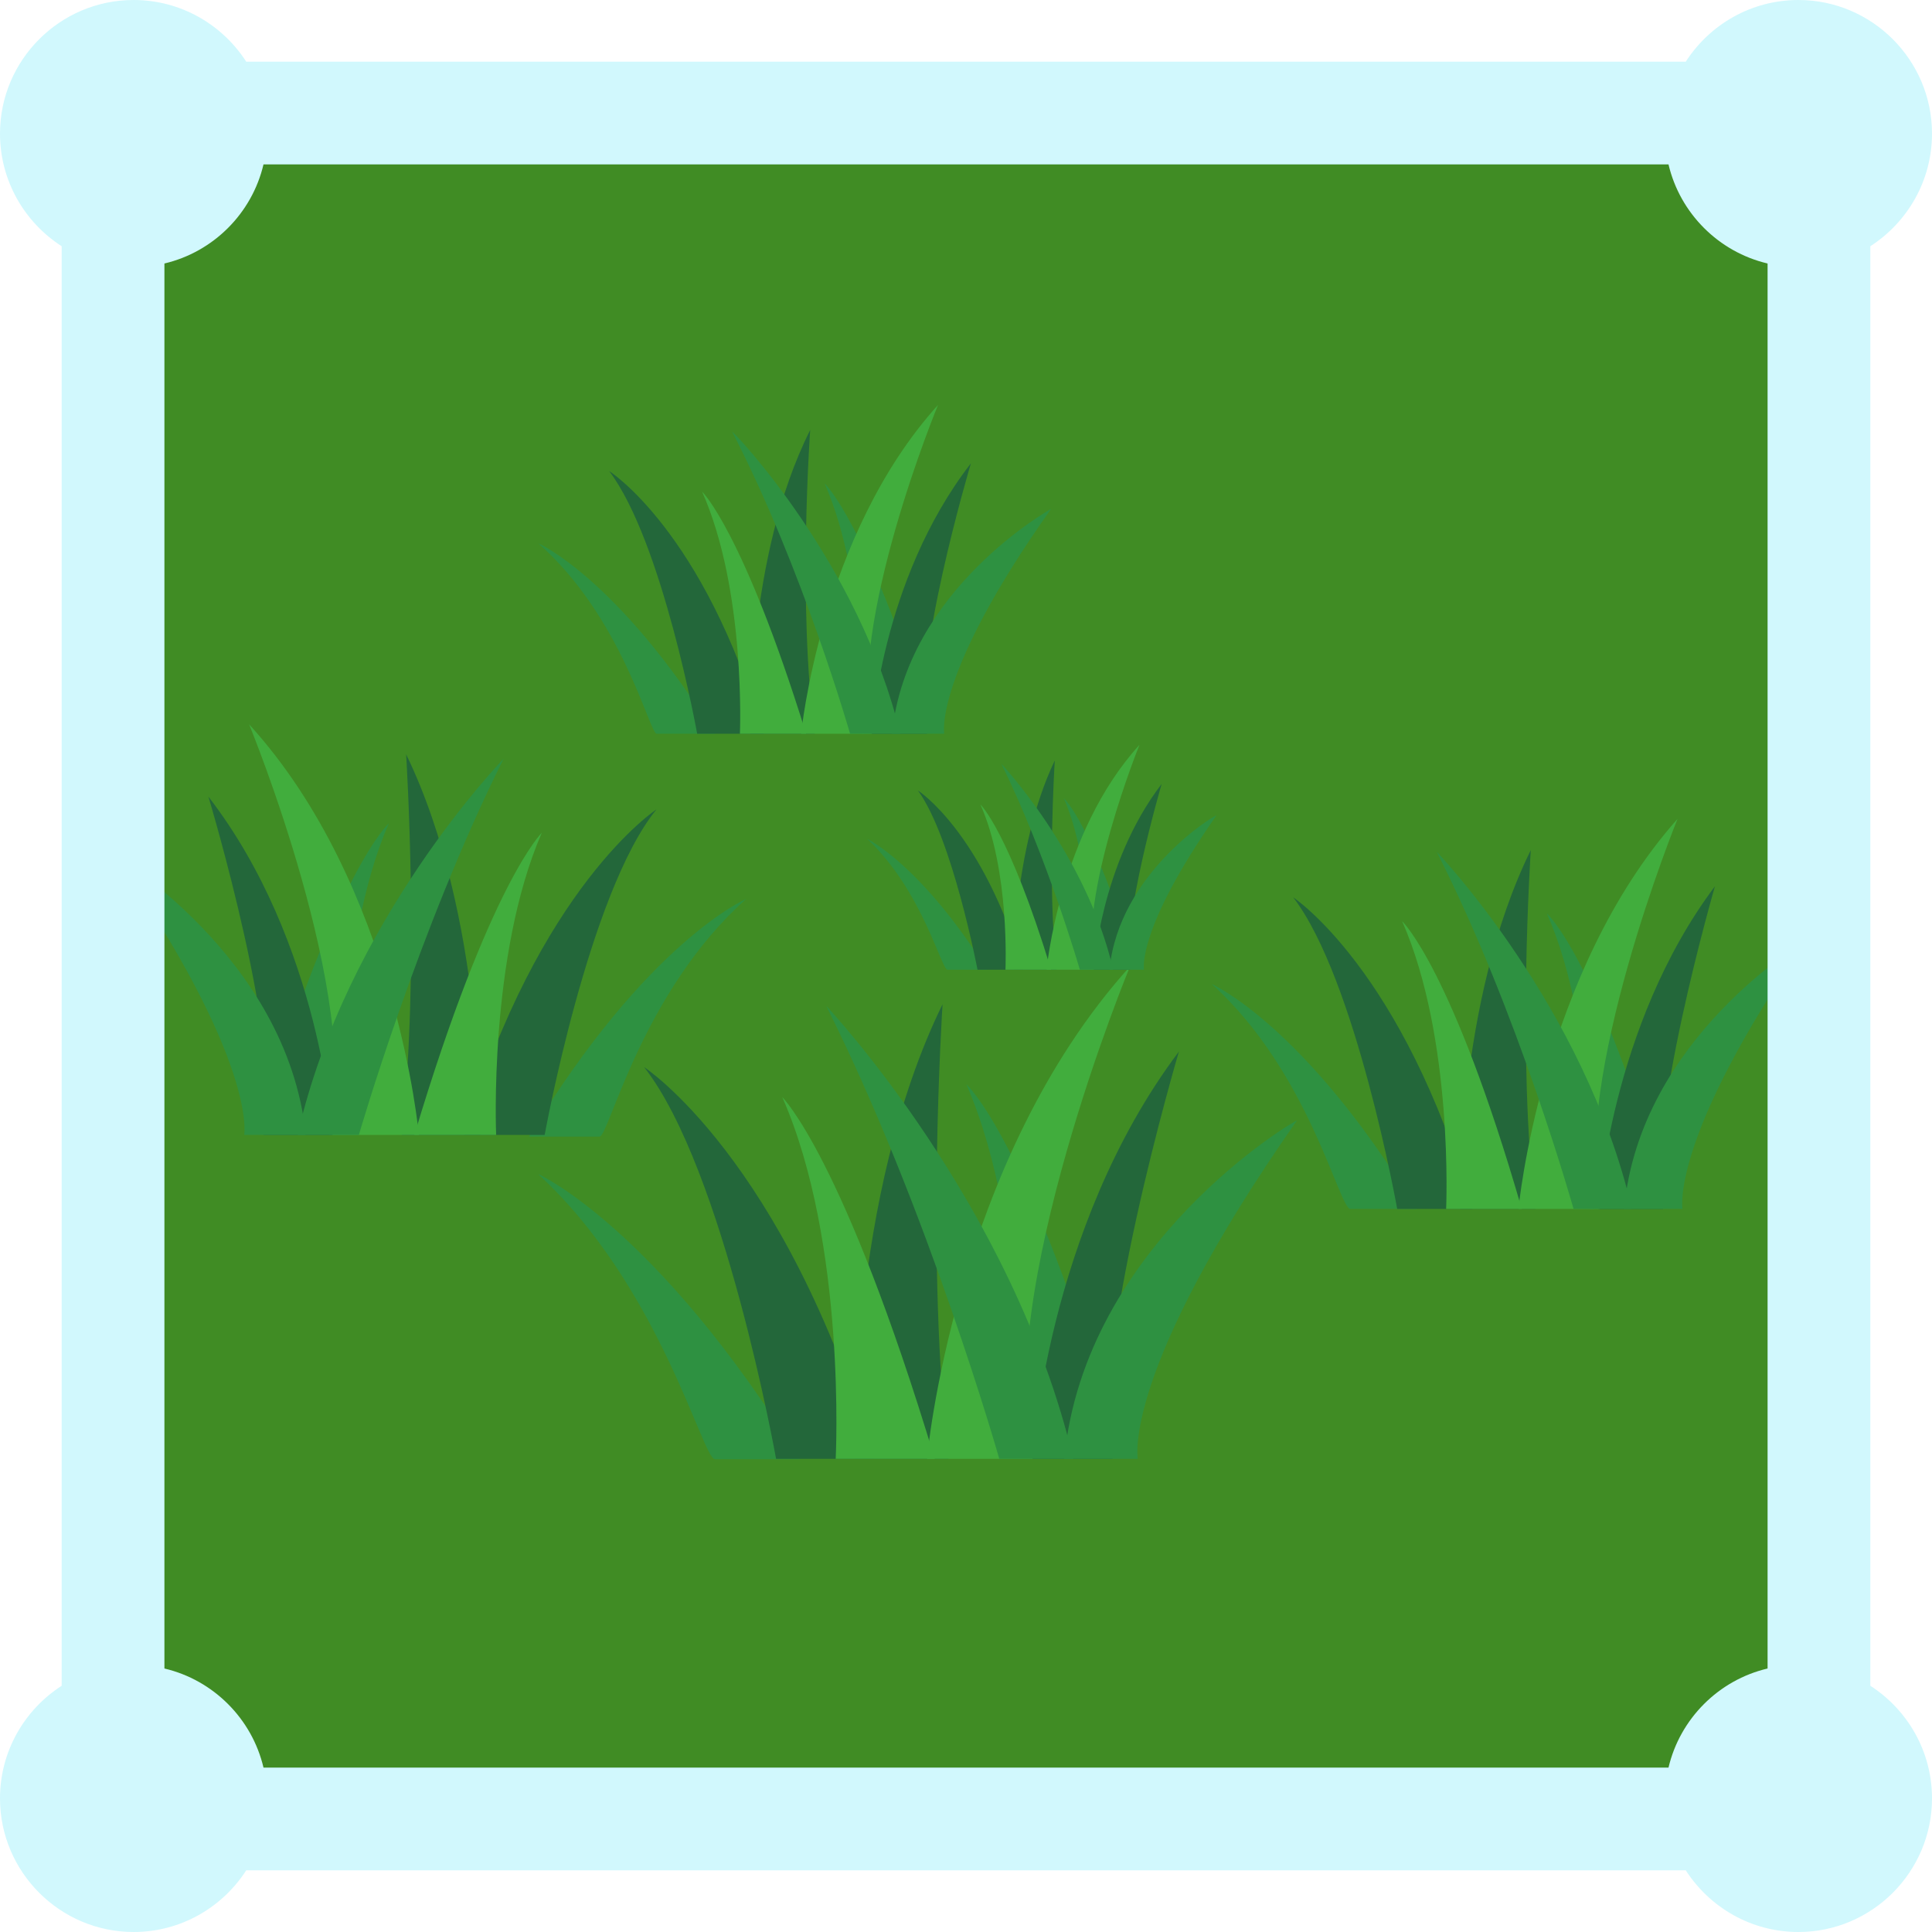
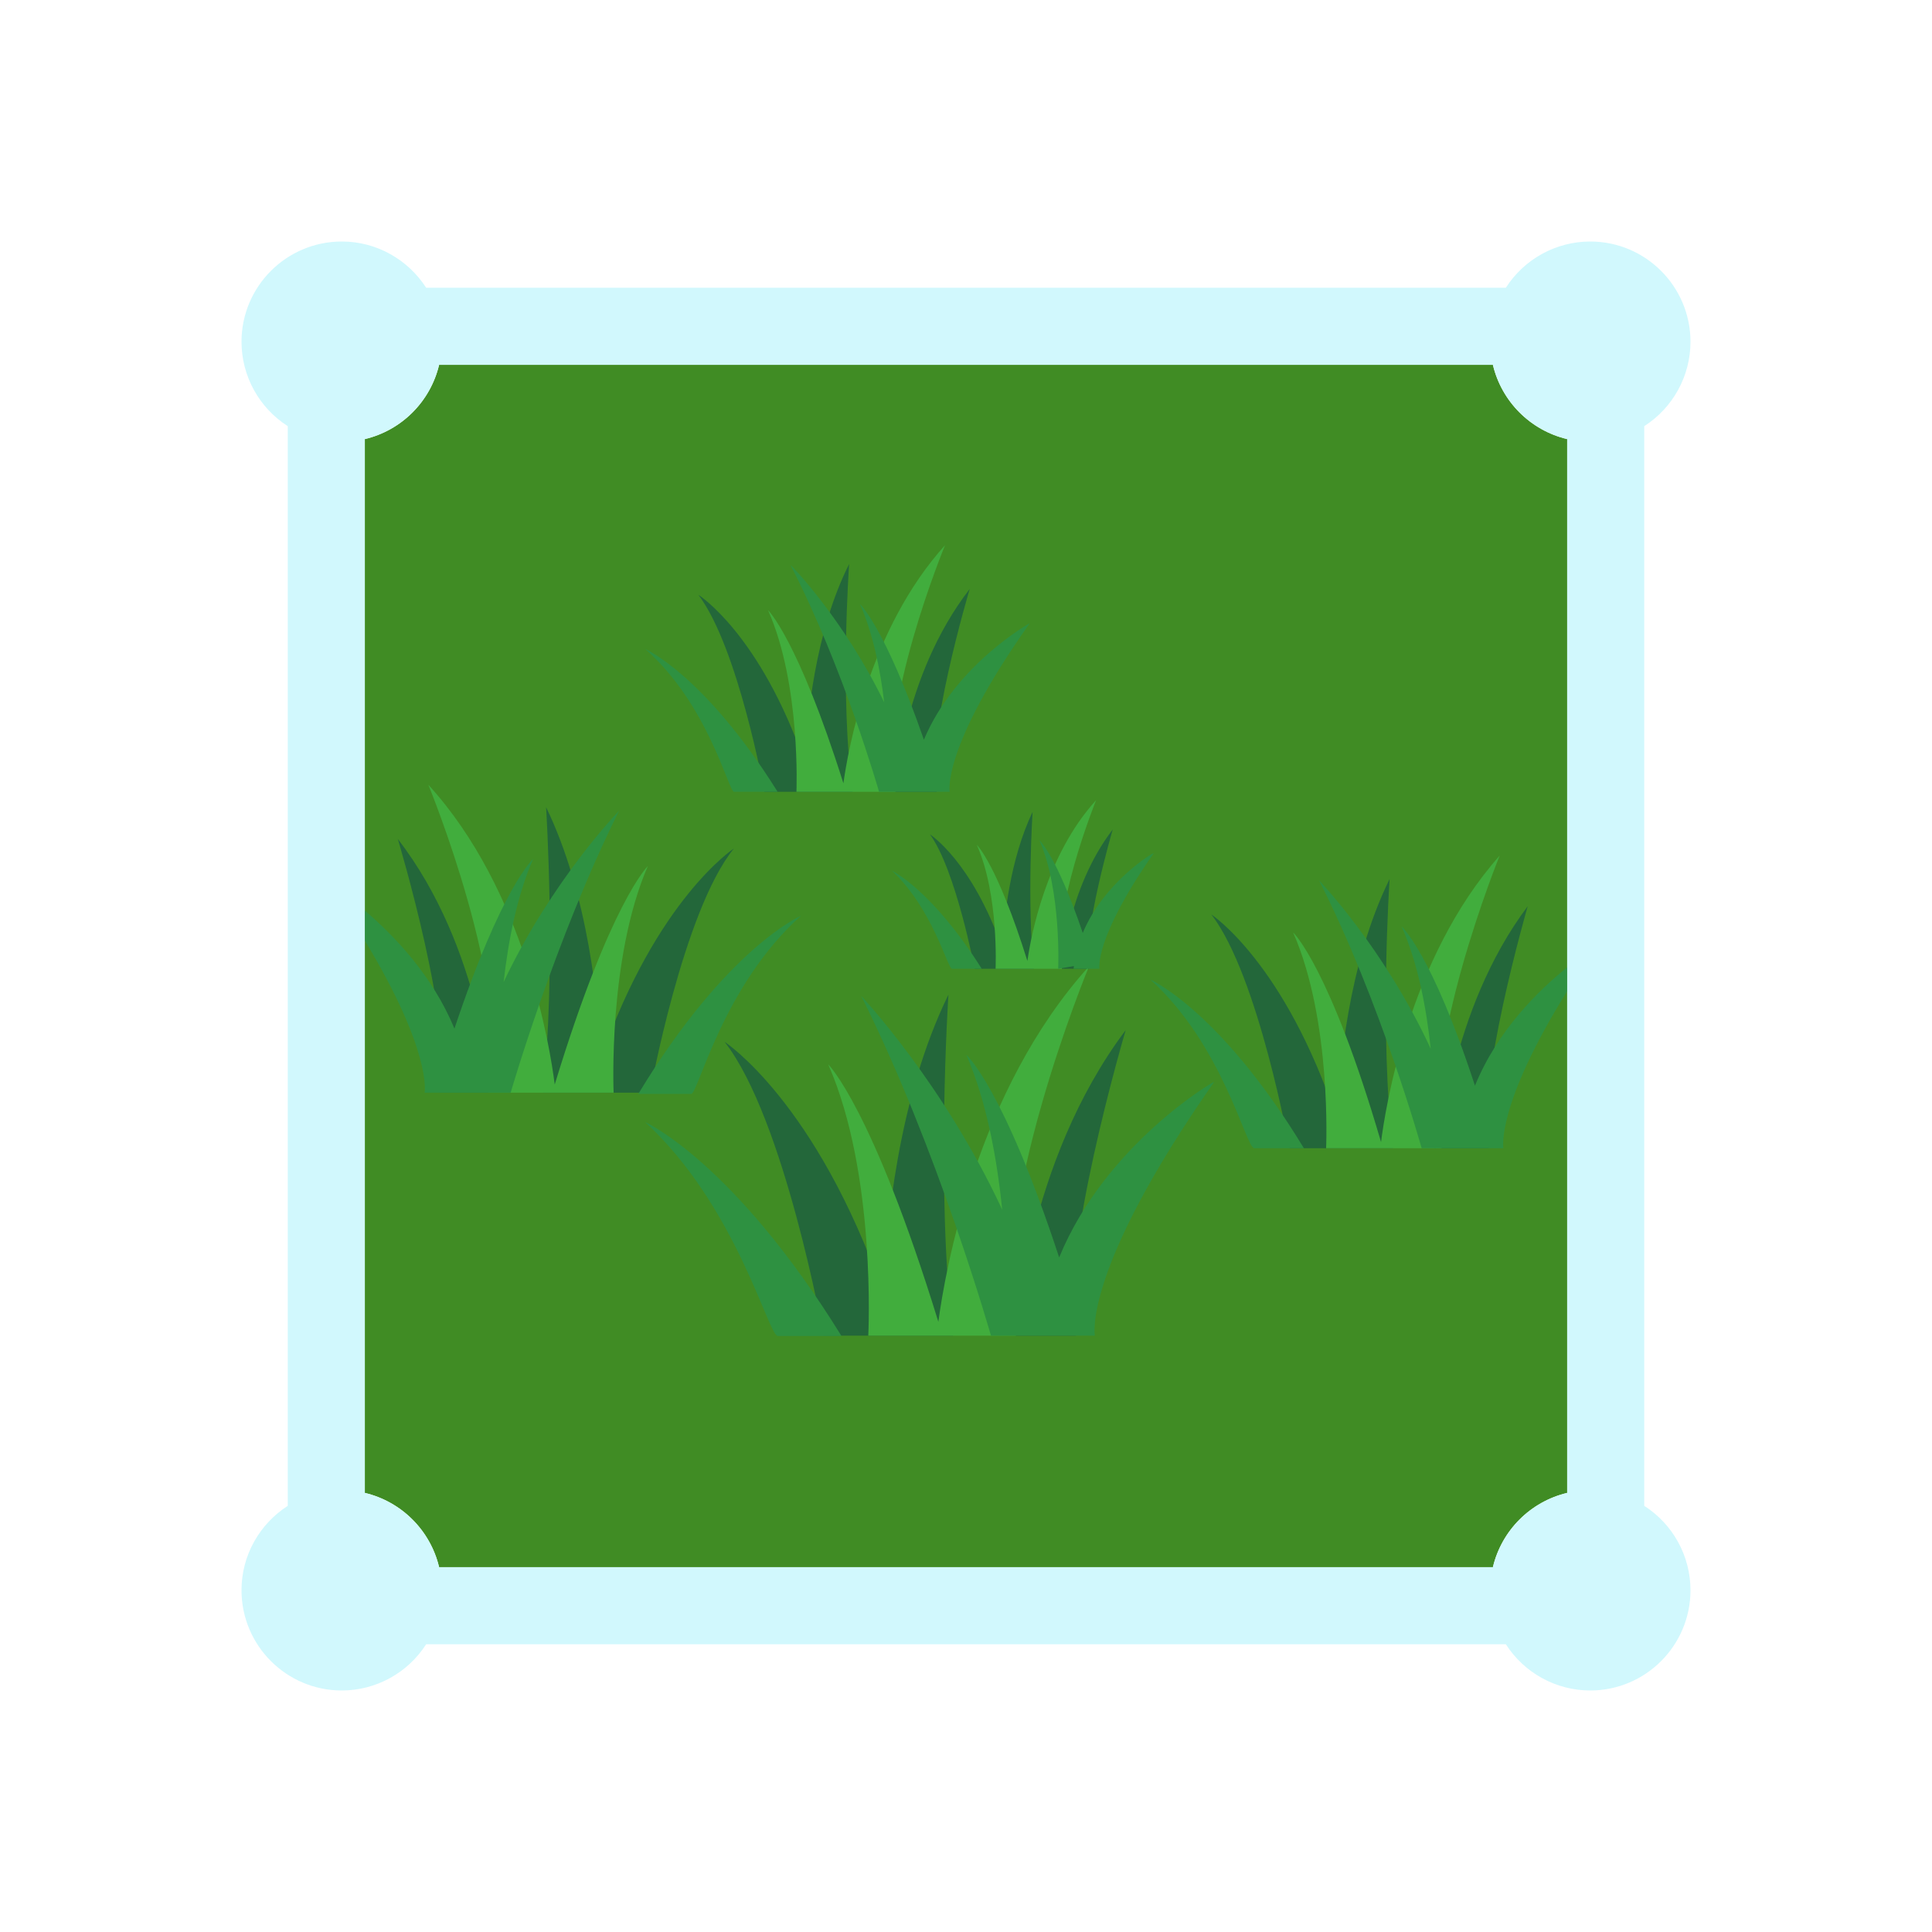
- <svg xmlns="http://www.w3.org/2000/svg" id="a" viewBox="0 0 47 47">
-   <defs>
-     <style>.c{fill:#2e9141;}.d{fill:#d1f8fd;fill-rule:evenodd;}.e{fill:#41ad3d;}.f{fill:#408c24;}.g{fill:#23673a;}</style>
-   </defs>
-   <rect class="f" x="2.76" y="2.76" width="41.48" height="41.93" />
-   <g>
-     <path class="c" d="M29.48,23.94c2.37,2.14,3.1,5.47,3.37,5.47h1.61c-2.72-4.48-4.98-5.47-4.98-5.47" />
-     <path class="g" d="M33.99,29.41s-1-5.59-2.53-7.58c0,0,2.68,1.76,4.36,7.58h-1.84" />
-     <path class="c" d="M38.7,29.41s.19-4.36-1.07-7.19c0,0,1.22,1.07,2.91,6.89l-1.84,.31" />
-     <path class="g" d="M35.52,29.41s-.11-5.01,1.72-8.73c0,0-.34,5.09,.11,8.73h-1.84" />
-     <path class="e" d="M36.94,29.41s.54-5.74,3.87-9.49c0,0-2.6,6.39-1.88,9.49h-1.99" />
-     <path class="g" d="M38.89,29.41s.27-4.44,2.83-7.85c0,0-1.72,5.93-1.26,7.85h-1.57" />
-     <path class="c" d="M39.7,29.41h-1.42s-1.34-4.78-3.33-8.69c0,0,3.6,3.75,4.75,8.69" />
-     <path class="c" d="M39.51,29.41h1.42s-.31-1.72,3.02-6.54c0,0-4.06,2.37-4.44,6.54" />
-     <path class="e" d="M35.18,29.41s.19-4.13-1.07-7c0,0,1.22,1.15,2.91,7h-1.84" />
-     <path class="c" d="M13.1,28.57c2.95,2.72,3.98,6.89,4.29,6.93h2.07c-3.48-5.63-6.35-6.93-6.35-6.93" />
-     <path class="g" d="M18.88,35.49s-1.26-7.04-3.21-9.53c0,0,3.41,2.22,5.59,9.53h-2.37" />
-     <path class="c" d="M24.81,35.49s.27-5.51-1.3-9.11c0,0,1.49,1.3,3.67,8.69l-2.37,.42" />
-     <path class="g" d="M20.79,35.49s-.15-6.39,2.14-11.06c0,0-.42,6.43,.15,11.06h-2.3" />
-     <path class="e" d="M22.55,35.49s.65-7.23,4.94-11.98c0,0-3.33,8.04-2.37,11.98h-2.56" />
-     <path class="g" d="M25.12,35.49s.31-5.59,3.56-9.91c0,0-2.22,7.5-1.61,9.91h-1.95" />
-     <path class="c" d="M26.11,35.49h-1.8s-1.72-6.05-4.21-11.02c0,0,4.55,4.82,6.01,11.02" />
-     <path class="c" d="M25.88,35.49h1.8s-.42-2.1,3.87-8.23c0-.04-5.17,2.99-5.66,8.23" />
-     <path class="e" d="M20.33,35.49s.27-5.24-1.3-8.8c0,0,1.49,1.45,3.71,8.8h-2.41" />
-     <path class="c" d="M21.1,20.41c1.34,1.26,1.8,3.18,1.95,3.18h.96c-1.61-2.56-2.91-3.18-2.91-3.18" />
-     <path class="g" d="M23.78,23.59s-.61-3.21-1.45-4.36c0,0,1.57,1,2.56,4.36h-1.11" />
-     <path class="c" d="M26.49,23.59s.11-2.53-.61-4.17c0,0,.69,.61,1.72,3.98l-1.11,.19" />
-     <path class="g" d="M24.66,23.59s-.04-2.91,1-5.09c0,0-.19,2.95,.04,5.09h-1.03" />
-     <path class="e" d="M25.46,23.59s.31-3.33,2.26-5.47c0,0-1.49,3.67-1.11,5.47h-1.15" />
-     <path class="g" d="M26.61,23.59s.15-2.56,1.65-4.52c0,0-1,3.41-.77,4.52h-.88" />
-     <path class="c" d="M27.07,23.59h-.8s-.8-2.76-1.91-5.01c-.04-.04,2.07,2.18,2.72,5.01" />
-     <path class="c" d="M26.99,23.59h.84s-.19-.96,1.76-3.75c0-.04-2.37,1.38-2.6,3.75" />
-     <path class="e" d="M24.46,23.59s.11-2.41-.61-4.02c0,0,.69,.65,1.72,4.02h-1.11" />
-     <path class="c" d="M18.15,21.87c-2.53,2.26-3.33,5.74-3.56,5.78h-1.72c2.87-4.75,5.28-5.78,5.28-5.78" />
-     <path class="g" d="M13.25,27.61s1.07-5.89,2.72-7.92c0,0-2.87,1.88-4.67,7.92h1.95" />
-     <path class="c" d="M8.35,27.61s-.19-4.63,1.11-7.58c0,0-1.26,1.11-3.1,7.23l1.99,.34" />
-     <path class="g" d="M11.68,27.61s.11-5.32-1.8-9.26c0,0,.34,5.36-.11,9.26h1.91" />
-     <path class="e" d="M10.19,27.61s-.54-6.05-4.13-9.99c0,0,2.76,6.7,1.95,9.99h2.18" />
-     <path class="g" d="M8.09,27.61s-.27-4.67-3.02-8.23c0,0,1.88,6.24,1.34,8.23h1.68" />
-     <path class="c" d="M7.24,27.61h1.49s1.45-5.01,3.52-9.15c0,0-3.83,3.94-5.01,9.15" />
-     <path class="c" d="M7.43,27.61h-1.49s.34-1.76-3.21-6.89c-.08,.04,4.25,2.49,4.71,6.89" />
-     <path class="e" d="M12.07,27.61s-.19-4.36,1.11-7.35c0,0-1.26,1.22-3.1,7.35h1.99" />
-     <path class="c" d="M13.1,13.22c2.03,1.8,2.68,4.55,2.87,4.63h1.42c-2.37-3.79-4.29-4.63-4.29-4.63" />
-     <path class="g" d="M16.96,17.85s-.84-4.67-2.14-6.39c0,0,2.3,1.45,3.75,6.39h-1.61" />
-     <path class="c" d="M20.98,17.85s.15-3.67-.92-6.09c0,0,1,.92,2.53,5.78l-1.61,.31" />
-     <path class="g" d="M18.26,17.85s-.11-4.29,1.45-7.39c0,0-.31,4.29,.11,7.39h-1.57" />
-     <path class="e" d="M19.49,17.85s.46-4.82,3.33-8c0,0-2.22,5.36-1.61,8h-1.72" />
-     <path class="g" d="M21.21,17.85s.19-3.71,2.41-6.58c0,0-1.49,4.98-1.07,6.58h-1.34" />
-     <path class="c" d="M21.9,17.85h-1.22s-1.15-4.02-2.87-7.35c.04,0,3.1,3.21,4.09,7.35" />
-     <path class="c" d="M21.71,17.85h1.26s-.27-1.42,2.6-5.47c0,0-3.52,1.95-3.87,5.47" />
-     <path class="e" d="M18,17.85s.15-3.48-.92-5.89c0,0,1,.96,2.53,5.89h-1.61" />
+ <svg xmlns="http://www.w3.org/2000/svg" xml:space="preserve" fill-rule="evenodd" stroke-linejoin="round" stroke-miterlimit="2" clip-rule="evenodd" viewBox="0 0 64 64">
+   <g id="green">
+     <path fill="#408c24" d="M49.454 12.085a3.32 3.32 0 0 0 2.461 2.461v34.908a3.32 3.32 0 0 0-2.461 2.461H14.546a3.32 3.32 0 0 0-2.461-2.461V14.546a3.32 3.32 0 0 0 2.461-2.461h34.908Z" />
+     <path fill="#23673a" d="M46.145 38.036h-3.432s-1.021-5.709-2.584-7.742c0 0 2.445 1.606 4.161 6.798.064-1.654.365-5.171 1.742-7.972 0 0-.347 5.198.113 8.916Zm-10.969-5.944s.153-2.615 1.685-4.616c0 0-1.021 3.482-.786 4.616h-.899Zm-13.644 4.105h-3.554c.459-3.983.112-9.457.112-9.457 1.403 2.893 1.739 6.514 1.817 8.322 1.836-5.272 4.403-6.953 4.403-6.953-1.685 2.073-2.778 8.088-2.778 8.088Zm6.71-9.967h-2.921s-.858-4.77-2.186-6.526c0 0 2.051 1.293 3.529 5.579.06-1.463.329-4.341 1.465-6.6 0 0-.316 4.381.113 7.547Zm-11.98 9.967h-1.716c.552-2.032-1.368-8.405-1.368-8.405 2.808 3.636 3.084 8.405 3.084 8.405Zm17.392 8.048s.317-5.709 3.636-10.121c0 0-2.267 7.66-1.644 10.121h-1.992Zm-2.083 0h-4.289s-1.287-7.19-3.279-9.733c0 0 3.039 1.978 5.254 8.323.092-2.183.492-6.481 2.161-9.885 0 0-.429 6.567.153 11.295Zm16.146-6.209s.276-4.535 2.891-8.017c0 0-1.757 6.056-1.287 8.017h-1.604ZM29.661 26.23s.194-3.789 2.462-6.72c0 0-1.522 5.086-1.093 6.72h-1.369Zm4.586 5.862h-1.961s-.623-3.278-1.481-4.453c0 0 1.39.886 2.398 3.778.053-1.006.253-2.951 1.003-4.523 0 0-.194 3.012.041 5.198Z" />
+     <path fill="#41ad3d" d="M29.661 26.23h-3.278s.153-3.554-.94-6.016c0 0 .983.944 2.496 5.734.15-1.089.854-5.104 3.367-7.888 0 0-2.268 5.474-1.645 8.17Zm3.993 18.015h-4.891s.275-5.351-1.328-8.987c0 0 1.459 1.42 3.649 8.529.226-1.685 1.262-7.648 4.991-11.777 0 0-3.401 8.211-2.421 12.235Zm1.522-12.153H32.98s.113-2.461-.623-4.106c0 0 .67.631 1.677 3.847.119-.834.614-3.504 2.276-5.327 0 0-1.522 3.748-1.134 5.586Zm-14.849 4.105H16.18c.828-3.36-1.991-10.202-1.991-10.202 3.21 3.523 4.032 8.699 4.187 9.932 1.835-6.026 3.084-7.236 3.084-7.236-1.327 3.054-1.133 7.506-1.133 7.506Zm27.431 1.839h-3.829s.194-4.218-1.093-7.149c0 0 1.218 1.148 2.913 6.947.133-1.062.902-6.081 3.929-9.49 0 0-2.655 6.526-1.92 9.692Z" />
+     <path fill="#2e9141" d="M12.085 30.164c.966.824 2.239 2.143 2.969 3.909 1.571-4.704 2.607-5.617 2.607-5.617-.537 1.22-.825 2.721-.978 4.076 1.61-3.398 3.828-5.679 3.828-5.679-2.114 4.228-3.595 9.344-3.595 9.344h-2.85s.258-1.331-1.981-5.04v-.993Zm39.83 2.668c-2.367 3.803-2.114 5.204-2.114 5.204h-2.217l-.061.01v-.01h-.429s-1.368-4.882-3.4-8.875c0 0 2.163 2.254 3.701 5.581-.141-1.326-.42-2.827-.964-4.049 0 0 .991.869 2.429 5.272.75-1.842 2.123-3.175 3.055-3.92v.787Zm-16.341-.829-.52.089s.112-2.584-.623-4.259c0 0 .564.499 1.437 3.071.71-1.698 2.352-2.676 2.352-2.642-1.992 2.849-1.798 3.83-1.798 3.83h-.858l.01-.089Zm.695 12.242h-3.442s-1.756-6.179-4.299-11.254c0 0 2.724 2.886 4.671 7.082-.17-1.678-.512-3.579-1.189-5.132 0 0 1.221 1.066 3.076 6.713 1.538-3.745 5.135-5.848 5.135-5.814-4.381 6.26-3.952 8.405-3.952 8.405Zm1.838-11.796s2.308 1.011 5.086 5.587h-1.644c-.276 0-1.021-3.401-3.442-5.587Zm-16.728 4.729h.01s2.931 1.328 6.485 7.077H25.76c-.317-.041-1.369-4.299-4.381-7.077Zm5.157-6.843c-2.584 2.308-3.401 5.862-3.636 5.903h-1.756c2.931-4.851 5.392-5.903 5.392-5.903Zm-5.157-8.834s1.961.858 4.381 4.729h-1.45c-.194-.082-.858-2.89-2.931-4.729Zm8.17 7.343s1.328.633 2.972 3.248h-.981c-.153 0-.623-1.961-1.991-3.248Zm1.91-2.614H29.12s-1.174-4.106-2.931-7.507c.031 0 1.794 1.842 3.101 4.544-.128-1.075-.366-2.268-.803-3.257 0 0 .821.756 2.118 4.493 1.055-2.5 3.509-3.86 3.509-3.86-2.931 4.137-2.655 5.587-2.655 5.587Z" />
  </g>
-   <g id="b">
-     <path class="d" d="M1.5,5.99c-.9-.58-1.5-1.59-1.5-2.74C0,1.46,1.46,0,3.25,0c1.15,0,2.16,.6,2.74,1.5H41.01c.58-.9,1.59-1.5,2.74-1.5,1.79,0,3.25,1.46,3.25,3.25,0,1.15-.6,2.16-1.5,2.74V41.01c.9,.58,1.5,1.59,1.5,2.74,0,1.79-1.46,3.25-3.25,3.25-1.15,0-2.16-.6-2.74-1.5H5.99c-.58,.9-1.59,1.5-2.74,1.5-1.79,0-3.25-1.46-3.25-3.25,0-1.15,.6-2.16,1.5-2.74V5.99Zm39.09-1.99H6.41c-.28,1.19-1.22,2.13-2.41,2.41V40.59c1.19,.28,2.13,1.22,2.41,2.41H40.59c.28-1.19,1.22-2.13,2.41-2.41V6.41c-1.19-.28-2.13-1.22-2.41-2.41Z" />
+   <g id="blue">
+     <path fill="#d1f8fd" d="M9.532 14.117A3.326 3.326 0 0 1 8 11.319 3.325 3.325 0 0 1 11.319 8c1.175 0 2.206.613 2.798 1.532h35.766A3.326 3.326 0 0 1 52.681 8 3.325 3.325 0 0 1 56 11.319a3.326 3.326 0 0 1-1.532 2.798v35.766A3.326 3.326 0 0 1 56 52.681 3.325 3.325 0 0 1 52.681 56a3.326 3.326 0 0 1-2.798-1.532H14.117A3.326 3.326 0 0 1 11.319 56 3.325 3.325 0 0 1 8 52.681c0-1.175.613-2.206 1.532-2.798V14.117Zm39.922-2.032H14.546a3.32 3.32 0 0 1-2.461 2.461v34.908a3.32 3.32 0 0 1 2.461 2.461h34.908a3.32 3.32 0 0 1 2.461-2.461V14.546a3.32 3.32 0 0 1-2.461-2.461Z" />
  </g>
</svg>
